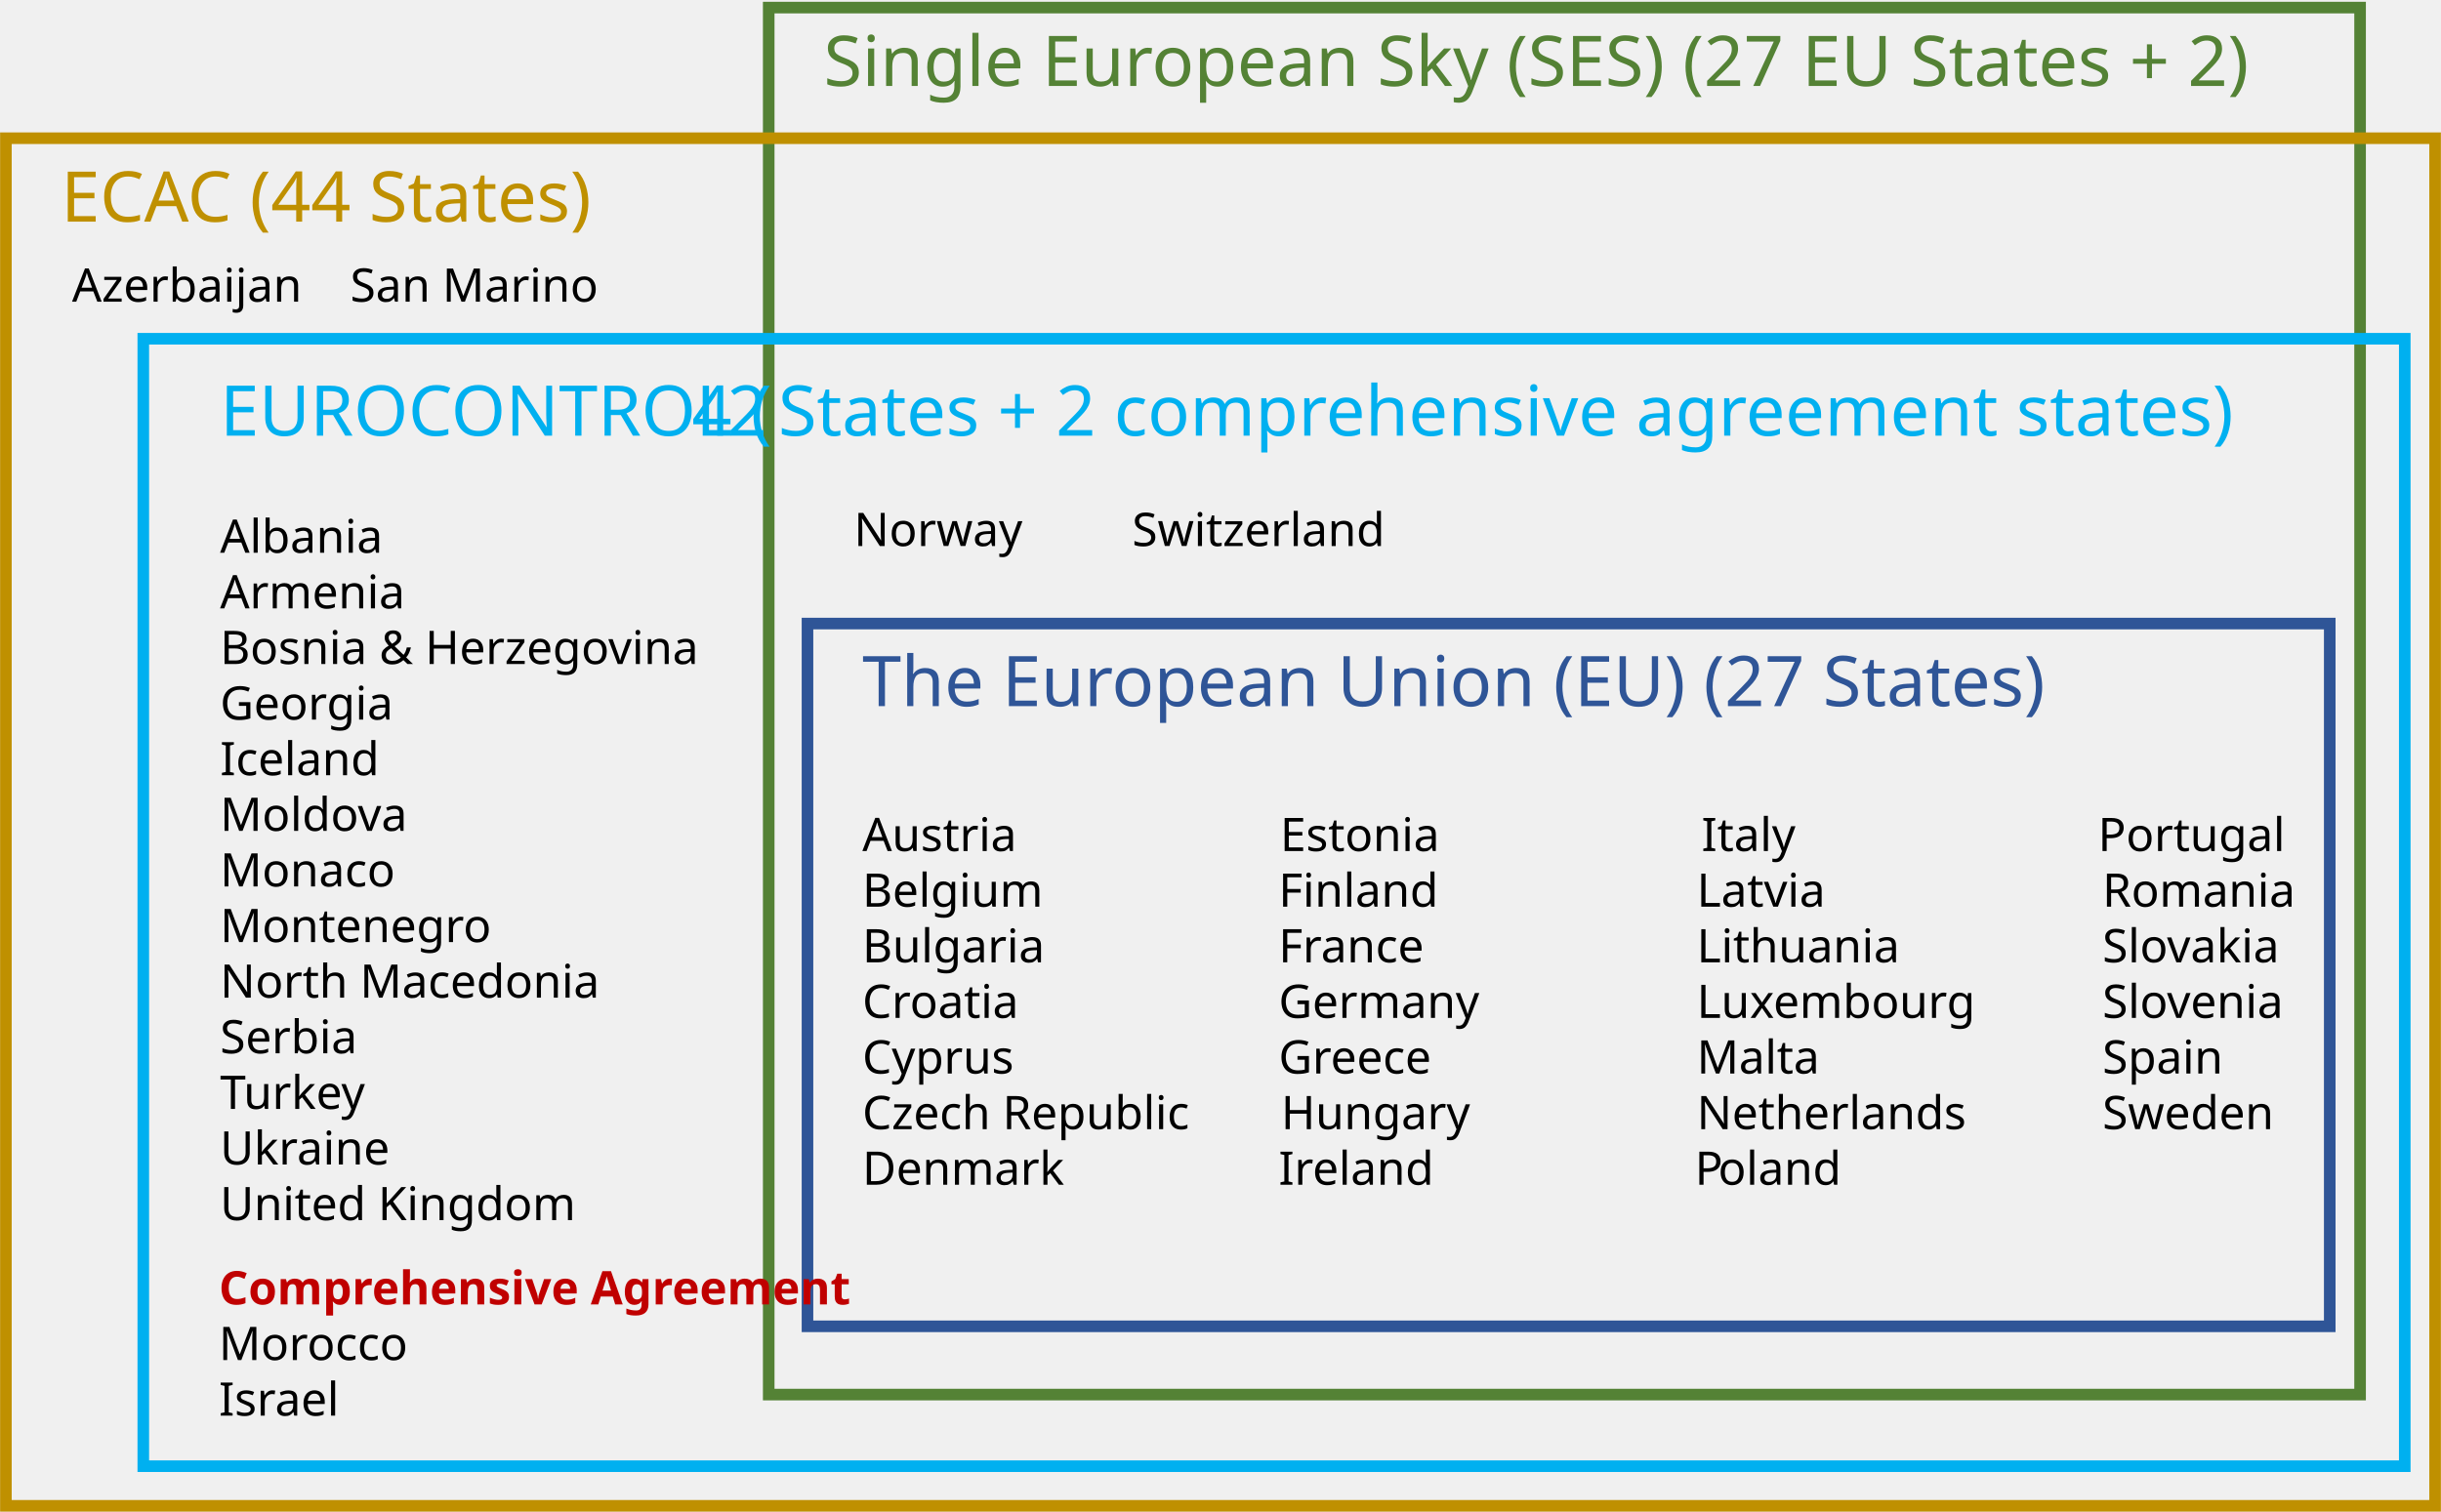
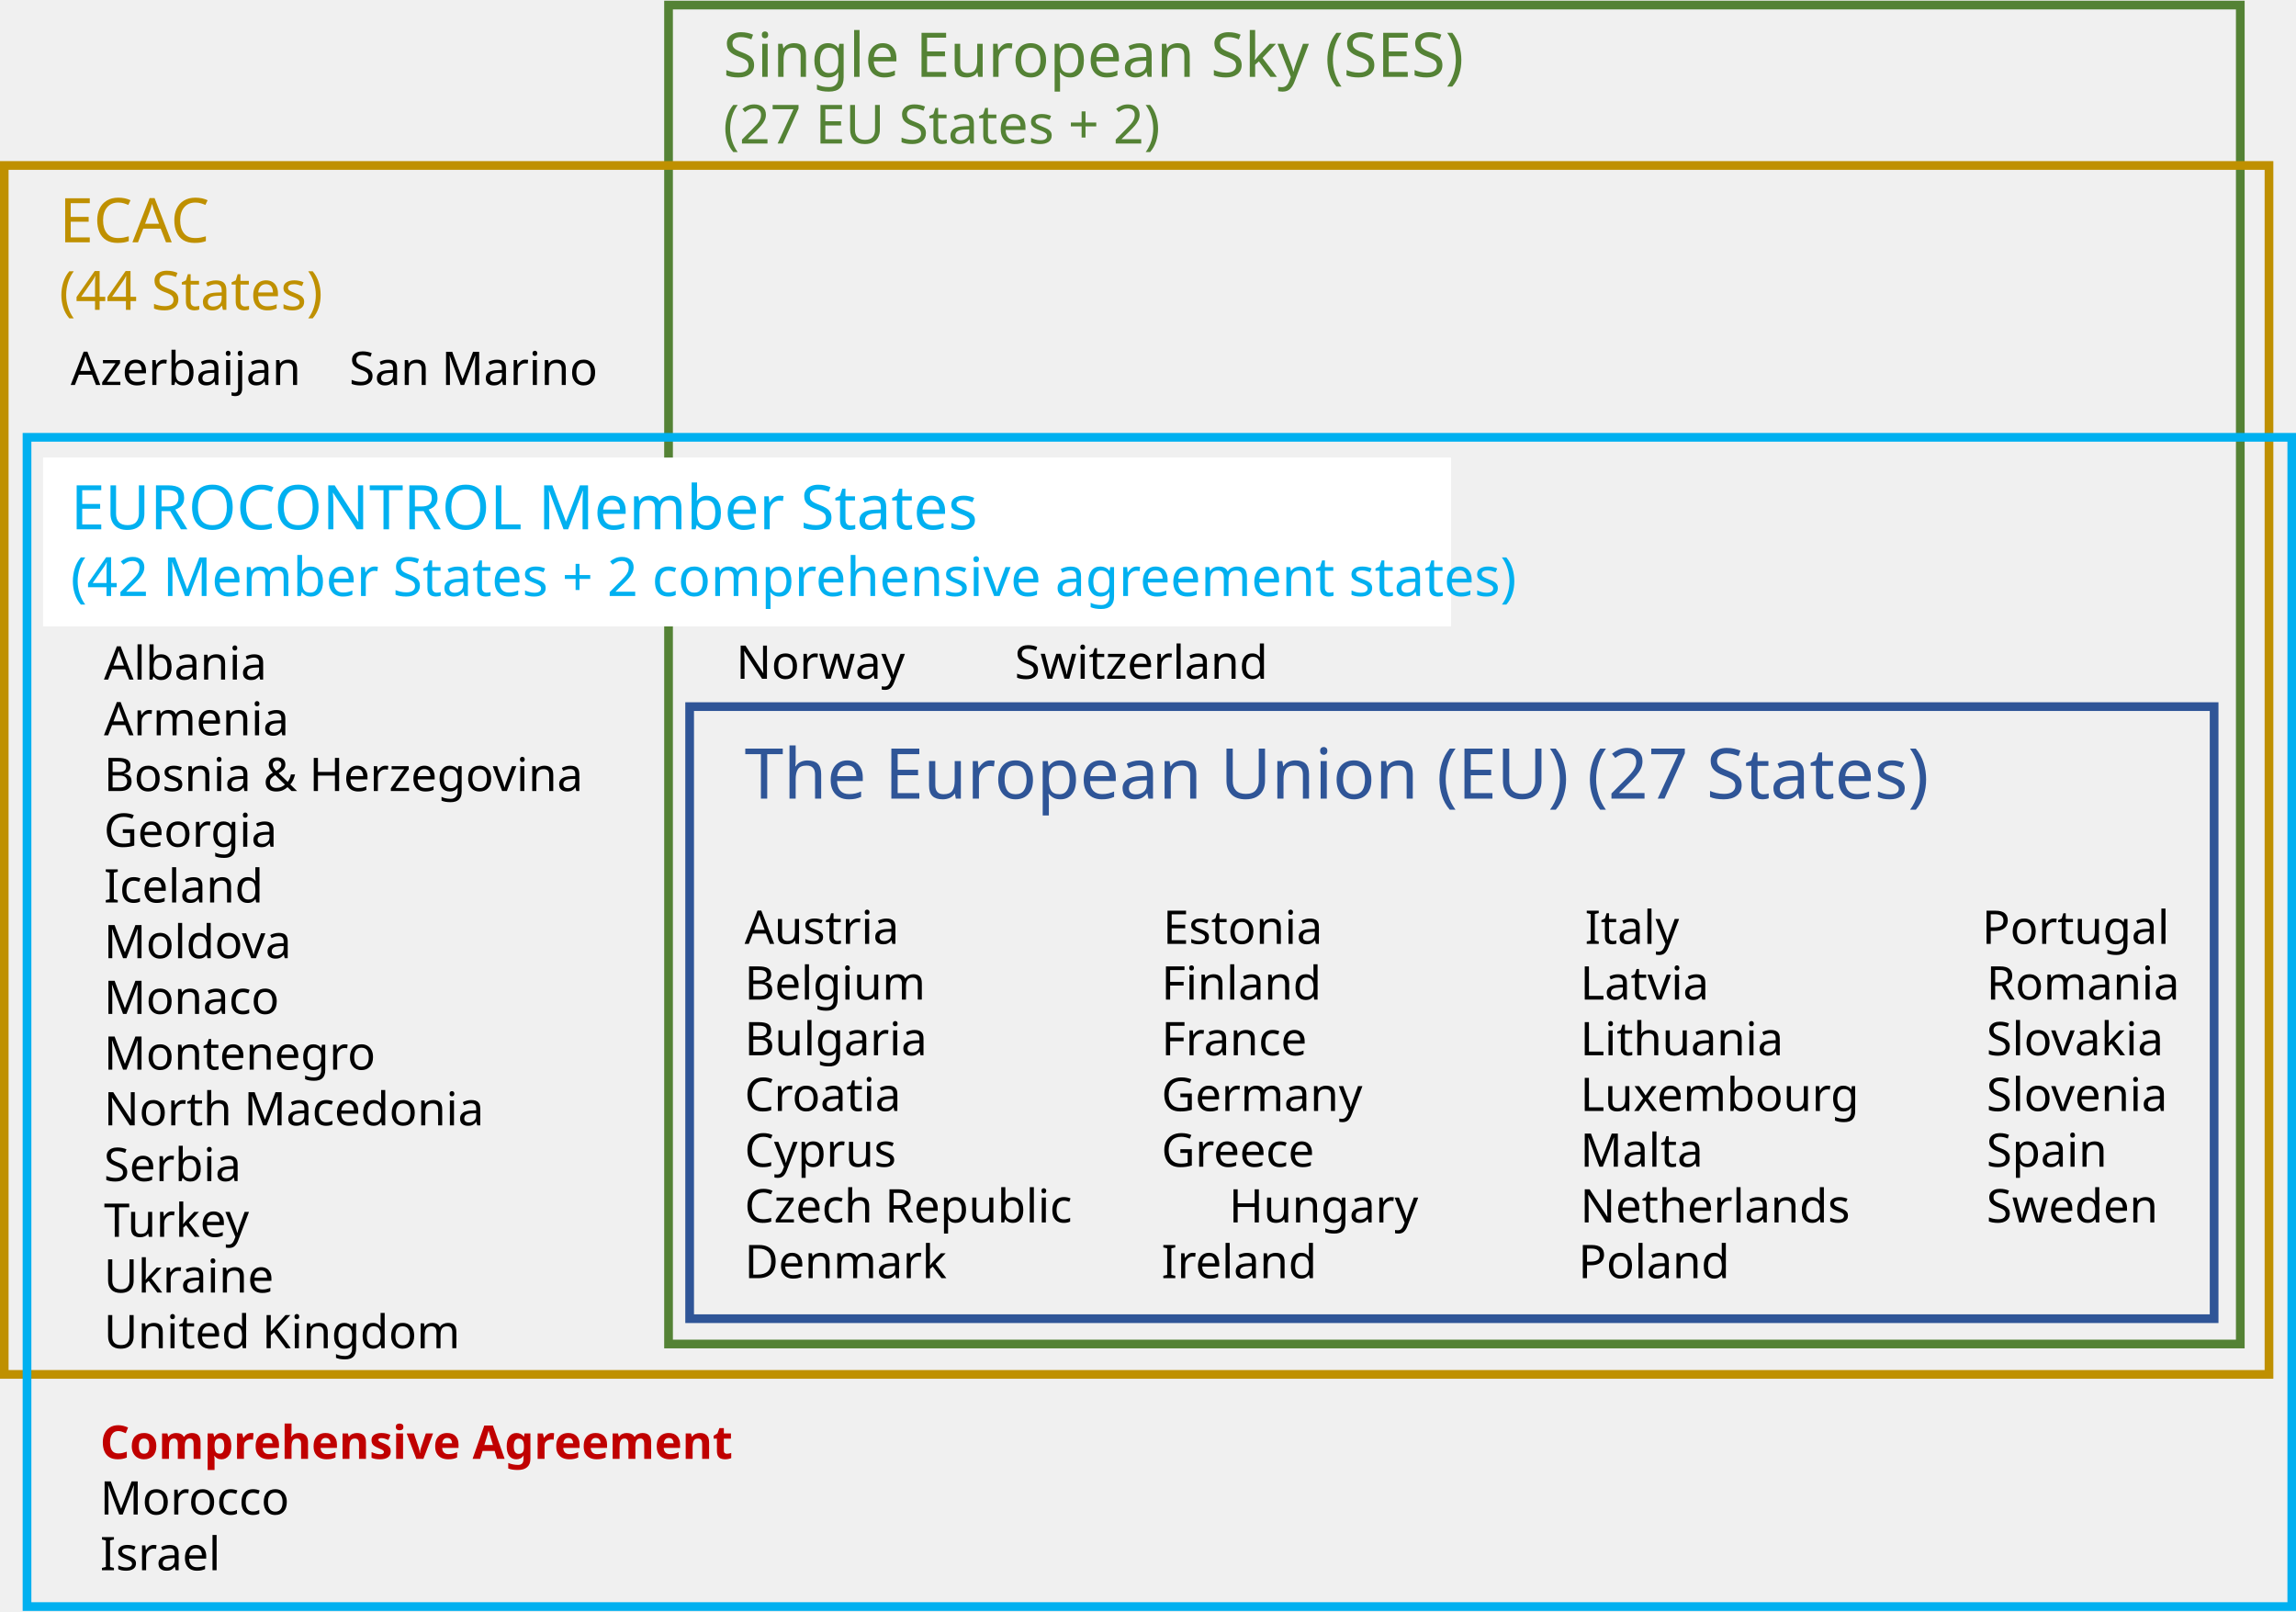
- <svg xmlns="http://www.w3.org/2000/svg" width="2896" height="1794" xml:space="preserve" overflow="hidden">
-   <g transform="translate(-774 -247)">
-     <rect x="1686" y="256" width="1888" height="1646" stroke="#548235" stroke-width="13.75" stroke-miterlimit="8" fill="none" />
-     <text fill="#548235" font-family="Calibri,Calibri_MSFontService,sans-serif" font-weight="400" font-size="83" transform="matrix(1 0 0 1 1751.24 349)">Single European Sky (SES) (27 EU States + 2)</text>
-     <rect x="781" y="411" width="2882" height="1623" stroke="#BF9000" stroke-width="13.75" stroke-miterlimit="8" fill="none" />
-     <text fill="#BF9000" font-family="Calibri,Calibri_MSFontService,sans-serif" font-weight="400" font-size="83" transform="matrix(1 0 0 1 846.376 510)">ECAC (44 States)</text>
-     <rect x="944" y="649" width="2683" height="1338" stroke="#00B0F0" stroke-width="13.75" stroke-miterlimit="8" fill="none" />
-     <text fill="#00B0F0" font-family="Calibri,Calibri_MSFontService,sans-serif" font-weight="400" font-size="83" transform="matrix(1 0 0 1 1035.08 764)">EUROCONTROL (</text>
-     <text fill="#00B0F0" font-family="Calibri,Calibri_MSFontService,sans-serif" font-weight="400" font-size="83" transform="matrix(1 0 0 1 1594.77 764)">4</text>
-     <text fill="#00B0F0" font-family="Calibri,Calibri_MSFontService,sans-serif" font-weight="400" font-size="83" transform="matrix(1 0 0 1 1636.6 764)">2</text>
-     <text fill="#00B0F0" font-family="Calibri,Calibri_MSFontService,sans-serif" font-weight="400" font-size="83" transform="matrix(1 0 0 1 1697.33 764)">States + 2 comprehensive agreement states)</text>
-     <text font-family="Calibri,Calibri_MSFontService,sans-serif" font-weight="400" font-size="55" transform="matrix(1 0 0 1 1035.08 903)">Albania</text>
-     <text font-family="Calibri,Calibri_MSFontService,sans-serif" font-weight="400" font-size="55" transform="matrix(1 0 0 1 1035.08 969)">Armenia</text>
-     <text font-family="Calibri,Calibri_MSFontService,sans-serif" font-weight="400" font-size="55" transform="matrix(1 0 0 1 1035.08 1035)">Bosnia &amp; Herzegovina</text>
-     <text font-family="Calibri,Calibri_MSFontService,sans-serif" font-weight="400" font-size="55" transform="matrix(1 0 0 1 1035.08 1101)">Georgia</text>
-     <text font-family="Calibri,Calibri_MSFontService,sans-serif" font-weight="400" font-size="55" transform="matrix(1 0 0 1 1035.08 1167)">Iceland</text>
-     <text font-family="Calibri,Calibri_MSFontService,sans-serif" font-weight="400" font-size="55" transform="matrix(1 0 0 1 1035.08 1233)">Moldova</text>
-     <text font-family="Calibri,Calibri_MSFontService,sans-serif" font-weight="400" font-size="55" transform="matrix(1 0 0 1 1035.08 1299)">Monaco</text>
-     <text font-family="Calibri,Calibri_MSFontService,sans-serif" font-weight="400" font-size="55" transform="matrix(1 0 0 1 1035.08 1365)">Montenegro</text>
-     <text font-family="Calibri,Calibri_MSFontService,sans-serif" font-weight="400" font-size="55" transform="matrix(1 0 0 1 1035.08 1431)">North Macedonia</text>
-     <text font-family="Calibri,Calibri_MSFontService,sans-serif" font-weight="400" font-size="55" transform="matrix(1 0 0 1 1035.08 1497)">Serbia</text>
-     <text font-family="Calibri,Calibri_MSFontService,sans-serif" font-weight="400" font-size="55" transform="matrix(1 0 0 1 1035.08 1563)">Turkey</text>
-     <text font-family="Calibri,Calibri_MSFontService,sans-serif" font-weight="400" font-size="55" transform="matrix(1 0 0 1 1035.08 1629)">Ukraine</text>
-     <text font-family="Calibri,Calibri_MSFontService,sans-serif" font-weight="400" font-size="55" transform="matrix(1 0 0 1 1035.08 1695)">United Kingdom</text>
-     <rect x="1732" y="987" width="1806" height="834" stroke="#2F5597" stroke-width="13.75" stroke-miterlimit="8" fill="none" />
-     <text fill="#2F5597" font-family="Calibri,Calibri_MSFontService,sans-serif" font-weight="400" font-size="83" transform="matrix(1 0 0 1 1797.09 1085)">The European Union (EU) (27 States)</text>
-     <text font-family="Calibri,Calibri_MSFontService,sans-serif" font-weight="400" font-size="55" transform="matrix(1 0 0 1 1797.09 1257)">Austria </text>
-     <text font-family="Calibri,Calibri_MSFontService,sans-serif" font-weight="400" font-size="55" transform="matrix(1 0 0 1 2292.78 1257)">Estonia</text>
-     <text font-family="Calibri,Calibri_MSFontService,sans-serif" font-weight="400" font-size="55" transform="matrix(1 0 0 1 2792.59 1257)">Italy</text>
-     <text font-family="Calibri,Calibri_MSFontService,sans-serif" font-weight="400" font-size="55" transform="matrix(1 0 0 1 3263.07 1257)">Portugal</text>
-     <text font-family="Calibri,Calibri_MSFontService,sans-serif" font-weight="400" font-size="55" transform="matrix(1 0 0 1 1797.09 1323)">Belgium </text>
-     <text font-family="Calibri,Calibri_MSFontService,sans-serif" font-weight="400" font-size="55" transform="matrix(1 0 0 1 2290.94 1323)">Finland</text>
-     <text font-family="Calibri,Calibri_MSFontService,sans-serif" font-weight="400" font-size="55" transform="matrix(1 0 0 1 2787.09 1323)">Latvia</text>
-     <text font-family="Calibri,Calibri_MSFontService,sans-serif" font-weight="400" font-size="55" transform="matrix(1 0 0 1 3268.34 1323)">Romania</text>
-     <text font-family="Calibri,Calibri_MSFontService,sans-serif" font-weight="400" font-size="55" transform="matrix(1 0 0 1 1797.09 1389)">Bulgaria </text>
-     <text font-family="Calibri,Calibri_MSFontService,sans-serif" font-weight="400" font-size="55" transform="matrix(1 0 0 1 2290.94 1389)">France</text>
-     <text font-family="Calibri,Calibri_MSFontService,sans-serif" font-weight="400" font-size="55" transform="matrix(1 0 0 1 2787.09 1389)">Lithuania</text>
-     <text font-family="Calibri,Calibri_MSFontService,sans-serif" font-weight="400" font-size="55" transform="matrix(1 0 0 1 3268.34 1389)">Slovakia</text>
-     <text font-family="Calibri,Calibri_MSFontService,sans-serif" font-weight="400" font-size="55" transform="matrix(1 0 0 1 1797.09 1455)">Croatia </text>
-     <text font-family="Calibri,Calibri_MSFontService,sans-serif" font-weight="400" font-size="55" transform="matrix(1 0 0 1 2290.94 1455)">Germany</text>
-     <text font-family="Calibri,Calibri_MSFontService,sans-serif" font-weight="400" font-size="55" transform="matrix(1 0 0 1 2787.09 1455)">Luxembourg</text>
-     <text font-family="Calibri,Calibri_MSFontService,sans-serif" font-weight="400" font-size="55" transform="matrix(1 0 0 1 3268.34 1455)">Slovenia</text>
-     <text font-family="Calibri,Calibri_MSFontService,sans-serif" font-weight="400" font-size="55" transform="matrix(1 0 0 1 1797.09 1521)">Cyprus</text>
-     <text font-family="Calibri,Calibri_MSFontService,sans-serif" font-weight="400" font-size="55" transform="matrix(1 0 0 1 2290.94 1521)">Greece</text>
-     <text font-family="Calibri,Calibri_MSFontService,sans-serif" font-weight="400" font-size="55" transform="matrix(1 0 0 1 2787.09 1521)">Malta</text>
-     <text font-family="Calibri,Calibri_MSFontService,sans-serif" font-weight="400" font-size="55" transform="matrix(1 0 0 1 3268.34 1521)">Spain</text>
-     <text font-family="Calibri,Calibri_MSFontService,sans-serif" font-weight="400" font-size="55" transform="matrix(1 0 0 1 1797.09 1587)">Czech Republic             </text>
-     <text font-family="Calibri,Calibri_MSFontService,sans-serif" font-weight="400" font-size="55" transform="matrix(1 0 0 1 2293.9 1587)">Hungary</text>
-     <text font-family="Calibri,Calibri_MSFontService,sans-serif" font-weight="400" font-size="55" transform="matrix(1 0 0 1 2787.09 1587)">Netherlands</text>
-     <text font-family="Calibri,Calibri_MSFontService,sans-serif" font-weight="400" font-size="55" transform="matrix(1 0 0 1 3268.34 1587)">Sweden</text>
-     <text font-family="Calibri,Calibri_MSFontService,sans-serif" font-weight="400" font-size="55" transform="matrix(1 0 0 1 1797.09 1653)">Denmark</text>
-     <text font-family="Calibri,Calibri_MSFontService,sans-serif" font-weight="400" font-size="55" transform="matrix(1 0 0 1 2290.94 1653)">Ireland</text>
-     <text font-family="Calibri,Calibri_MSFontService,sans-serif" font-weight="400" font-size="55" transform="matrix(1 0 0 1 2784.8 1653)">P</text>
-     <text font-family="Calibri,Calibri_MSFontService,sans-serif" font-weight="400" font-size="55" transform="matrix(1 0 0 1 2812.34 1653)">oland</text>
-     <text fill="#C00000" font-family="Calibri,Calibri_MSFontService,sans-serif" font-weight="700" font-size="55" transform="matrix(1 0 0 1 1033.6 1795)">Comprehensive Agreement</text>
-     <text font-family="Calibri,Calibri_MSFontService,sans-serif" font-weight="400" font-size="55" transform="matrix(1 0 0 1 1033.6 1861)">Morocco</text>
-     <text font-family="Calibri,Calibri_MSFontService,sans-serif" font-weight="400" font-size="55" transform="matrix(1 0 0 1 1033.6 1927)">Israel</text>
-     <text font-family="Calibri,Calibri_MSFontService,sans-serif" font-weight="400" font-size="55" transform="matrix(1 0 0 1 1787.1 895)">Norway</text>
-     <text font-family="Calibri,Calibri_MSFontService,sans-serif" font-weight="400" font-size="55" transform="matrix(1 0 0 1 2117.1 895)">Switzerland</text>
-     <text font-family="Calibri,Calibri_MSFontService,sans-serif" font-weight="400" font-size="55" transform="matrix(1 0 0 1 859.486 605)">Azerbaijan</text>
-     <text font-family="Calibri,Calibri_MSFontService,sans-serif" font-weight="400" font-size="55" transform="matrix(1 0 0 1 1189.49 605)">San Marino</text>
+ <svg xmlns="http://www.w3.org/2000/svg" width="2720" height="1909" xml:space="preserve" overflow="hidden">
+   <g transform="translate(-915 -188)">
+     <rect x="1707" y="194" width="1862" height="1586" stroke="#548235" stroke-width="10.312" stroke-miterlimit="8" fill="none" />
+     <text fill="#548235" font-family="Calibri,Calibri_MSFontService,sans-serif" font-weight="400" font-size="73" transform="matrix(1 0 0 1 1771.72 279)">Single European Sky (SES)</text>
+     <text fill="#548235" font-family="Calibri,Calibri_MSFontService,sans-serif" font-weight="400" font-size="64" transform="matrix(1 0 0 1 1771.72 358)">(27 EU States + 2)</text>
+     <rect x="920" y="384" width="2683" height="1432" stroke="#BF9000" stroke-width="10.312" stroke-miterlimit="8" fill="none" />
+     <text fill="#BF9000" font-family="Calibri,Calibri_MSFontService,sans-serif" font-weight="400" font-size="73" transform="matrix(1 0 0 1 985.143 475)">ECAC</text>
+     <text fill="#BF9000" font-family="Calibri,Calibri_MSFontService,sans-serif" font-weight="400" font-size="64" transform="matrix(1 0 0 1 985.143 555)">(44 States)</text>
+     <rect x="947" y="706" width="2683" height="1385" stroke="#00B0F0" stroke-width="10.312" stroke-miterlimit="8" fill="none" />
+     <text font-family="Calibri,Calibri_MSFontService,sans-serif" font-weight="400" font-size="55" transform="matrix(1 0 0 1 1038.11 993)">Albania</text>
+     <text font-family="Calibri,Calibri_MSFontService,sans-serif" font-weight="400" font-size="55" transform="matrix(1 0 0 1 1038.11 1059)">Armenia</text>
+     <text font-family="Calibri,Calibri_MSFontService,sans-serif" font-weight="400" font-size="55" transform="matrix(1 0 0 1 1038.11 1125)">Bosnia &amp; Herzegovina</text>
+     <text font-family="Calibri,Calibri_MSFontService,sans-serif" font-weight="400" font-size="55" transform="matrix(1 0 0 1 1038.11 1191)">Georgia</text>
+     <text font-family="Calibri,Calibri_MSFontService,sans-serif" font-weight="400" font-size="55" transform="matrix(1 0 0 1 1038.11 1257)">Iceland</text>
+     <text font-family="Calibri,Calibri_MSFontService,sans-serif" font-weight="400" font-size="55" transform="matrix(1 0 0 1 1038.11 1323)">Moldova</text>
+     <text font-family="Calibri,Calibri_MSFontService,sans-serif" font-weight="400" font-size="55" transform="matrix(1 0 0 1 1038.11 1389)">Monaco</text>
+     <text font-family="Calibri,Calibri_MSFontService,sans-serif" font-weight="400" font-size="55" transform="matrix(1 0 0 1 1038.11 1455)">Montenegro</text>
+     <text font-family="Calibri,Calibri_MSFontService,sans-serif" font-weight="400" font-size="55" transform="matrix(1 0 0 1 1038.11 1521)">North Macedonia</text>
+     <text font-family="Calibri,Calibri_MSFontService,sans-serif" font-weight="400" font-size="55" transform="matrix(1 0 0 1 1038.11 1587)">Serbia</text>
+     <text font-family="Calibri,Calibri_MSFontService,sans-serif" font-weight="400" font-size="55" transform="matrix(1 0 0 1 1038.11 1653)">Turkey</text>
+     <text font-family="Calibri,Calibri_MSFontService,sans-serif" font-weight="400" font-size="55" transform="matrix(1 0 0 1 1038.11 1719)">Ukraine</text>
+     <text font-family="Calibri,Calibri_MSFontService,sans-serif" font-weight="400" font-size="55" transform="matrix(1 0 0 1 1038.11 1785)">United Kingdom</text>
+     <rect x="1732" y="1025" width="1806" height="725" stroke="#2F5597" stroke-width="10.312" stroke-miterlimit="8" fill="none" />
+     <text fill="#2F5597" font-family="Calibri,Calibri_MSFontService,sans-serif" font-weight="400" font-size="83" transform="matrix(1 0 0 1 1797.09 1134)">The European Union (EU) (27 States)</text>
+     <text font-family="Calibri,Calibri_MSFontService,sans-serif" font-weight="400" font-size="55" transform="matrix(1 0 0 1 1797.09 1306)">Austria </text>
+     <text font-family="Calibri,Calibri_MSFontService,sans-serif" font-weight="400" font-size="55" transform="matrix(1 0 0 1 2292.78 1306)">Estonia</text>
+     <text font-family="Calibri,Calibri_MSFontService,sans-serif" font-weight="400" font-size="55" transform="matrix(1 0 0 1 2792.59 1306)">Italy</text>
+     <text font-family="Calibri,Calibri_MSFontService,sans-serif" font-weight="400" font-size="55" transform="matrix(1 0 0 1 3263.07 1306)">Portugal</text>
+     <text font-family="Calibri,Calibri_MSFontService,sans-serif" font-weight="400" font-size="55" transform="matrix(1 0 0 1 1797.09 1372)">Belgium </text>
+     <text font-family="Calibri,Calibri_MSFontService,sans-serif" font-weight="400" font-size="55" transform="matrix(1 0 0 1 2290.94 1372)">Finland</text>
+     <text font-family="Calibri,Calibri_MSFontService,sans-serif" font-weight="400" font-size="55" transform="matrix(1 0 0 1 2787.09 1372)">Latvia</text>
+     <text font-family="Calibri,Calibri_MSFontService,sans-serif" font-weight="400" font-size="55" transform="matrix(1 0 0 1 3268.34 1372)">Romania</text>
+     <text font-family="Calibri,Calibri_MSFontService,sans-serif" font-weight="400" font-size="55" transform="matrix(1 0 0 1 1797.09 1438)">Bulgaria </text>
+     <text font-family="Calibri,Calibri_MSFontService,sans-serif" font-weight="400" font-size="55" transform="matrix(1 0 0 1 2290.94 1438)">France</text>
+     <text font-family="Calibri,Calibri_MSFontService,sans-serif" font-weight="400" font-size="55" transform="matrix(1 0 0 1 2787.09 1438)">Lithuania</text>
+     <text font-family="Calibri,Calibri_MSFontService,sans-serif" font-weight="400" font-size="55" transform="matrix(1 0 0 1 3268.34 1438)">Slovakia</text>
+     <text font-family="Calibri,Calibri_MSFontService,sans-serif" font-weight="400" font-size="55" transform="matrix(1 0 0 1 1797.09 1504)">Croatia </text>
+     <text font-family="Calibri,Calibri_MSFontService,sans-serif" font-weight="400" font-size="55" transform="matrix(1 0 0 1 2290.94 1504)">Germany</text>
+     <text font-family="Calibri,Calibri_MSFontService,sans-serif" font-weight="400" font-size="55" transform="matrix(1 0 0 1 2787.09 1504)">Luxembourg</text>
+     <text font-family="Calibri,Calibri_MSFontService,sans-serif" font-weight="400" font-size="55" transform="matrix(1 0 0 1 3268.34 1504)">Slovenia</text>
+     <text font-family="Calibri,Calibri_MSFontService,sans-serif" font-weight="400" font-size="55" transform="matrix(1 0 0 1 1797.09 1570)">Cyprus</text>
+     <text font-family="Calibri,Calibri_MSFontService,sans-serif" font-weight="400" font-size="55" transform="matrix(1 0 0 1 2290.94 1570)">Greece</text>
+     <text font-family="Calibri,Calibri_MSFontService,sans-serif" font-weight="400" font-size="55" transform="matrix(1 0 0 1 2787.09 1570)">Malta</text>
+     <text font-family="Calibri,Calibri_MSFontService,sans-serif" font-weight="400" font-size="55" transform="matrix(1 0 0 1 3268.34 1570)">Spain</text>
+     <text font-family="Calibri,Calibri_MSFontService,sans-serif" font-weight="400" font-size="55" transform="matrix(1 0 0 1 1797.09 1636)">Czech Republic             Hungary</text>
+     <text font-family="Calibri,Calibri_MSFontService,sans-serif" font-weight="400" font-size="55" transform="matrix(1 0 0 1 2787.09 1636)">Netherlands</text>
+     <text font-family="Calibri,Calibri_MSFontService,sans-serif" font-weight="400" font-size="55" transform="matrix(1 0 0 1 3268.34 1636)">Sweden</text>
+     <text font-family="Calibri,Calibri_MSFontService,sans-serif" font-weight="400" font-size="55" transform="matrix(1 0 0 1 1797.09 1702)">Denmark</text>
+     <text font-family="Calibri,Calibri_MSFontService,sans-serif" font-weight="400" font-size="55" transform="matrix(1 0 0 1 2290.94 1702)">Ireland</text>
+     <text font-family="Calibri,Calibri_MSFontService,sans-serif" font-weight="400" font-size="55" transform="matrix(1 0 0 1 2784.8 1702)">Poland</text>
+     <text fill="#C00000" font-family="Calibri,Calibri_MSFontService,sans-serif" font-weight="700" font-size="55" transform="matrix(1 0 0 1 1033.6 1916)">Comprehensive Agreement</text>
+     <text font-family="Calibri,Calibri_MSFontService,sans-serif" font-weight="400" font-size="55" transform="matrix(1 0 0 1 1033.6 1982)">Morocco</text>
+     <text font-family="Calibri,Calibri_MSFontService,sans-serif" font-weight="400" font-size="55" transform="matrix(1 0 0 1 1033.6 2048)">Israel</text>
+     <text font-family="Calibri,Calibri_MSFontService,sans-serif" font-weight="400" font-size="55" transform="matrix(1 0 0 1 1787.1 992)">Norway</text>
+     <text font-family="Calibri,Calibri_MSFontService,sans-serif" font-weight="400" font-size="55" transform="matrix(1 0 0 1 2117.1 992)">Switzerland</text>
+     <text font-family="Calibri,Calibri_MSFontService,sans-serif" font-weight="400" font-size="55" transform="matrix(1 0 0 1 998.752 644)">Azerbaijan</text>
+     <text font-family="Calibri,Calibri_MSFontService,sans-serif" font-weight="400" font-size="55" transform="matrix(1 0 0 1 1328.75 644)">San Marino</text>
+     <rect x="966" y="730" width="1668" height="200" fill="#FFFFFF" />
+     <text fill="#00B0F0" font-family="Calibri,Calibri_MSFontService,sans-serif" font-weight="400" font-size="73" transform="matrix(1 0 0 1 998.752 815)">EUROCONTROL Member States</text>
+     <text fill="#00B0F0" font-family="Calibri,Calibri_MSFontService,sans-serif" font-weight="400" font-size="64" transform="matrix(1 0 0 1 998.752 894)">(42 Member States + 2 comprehensive agreement states)</text>
  </g>
</svg>
